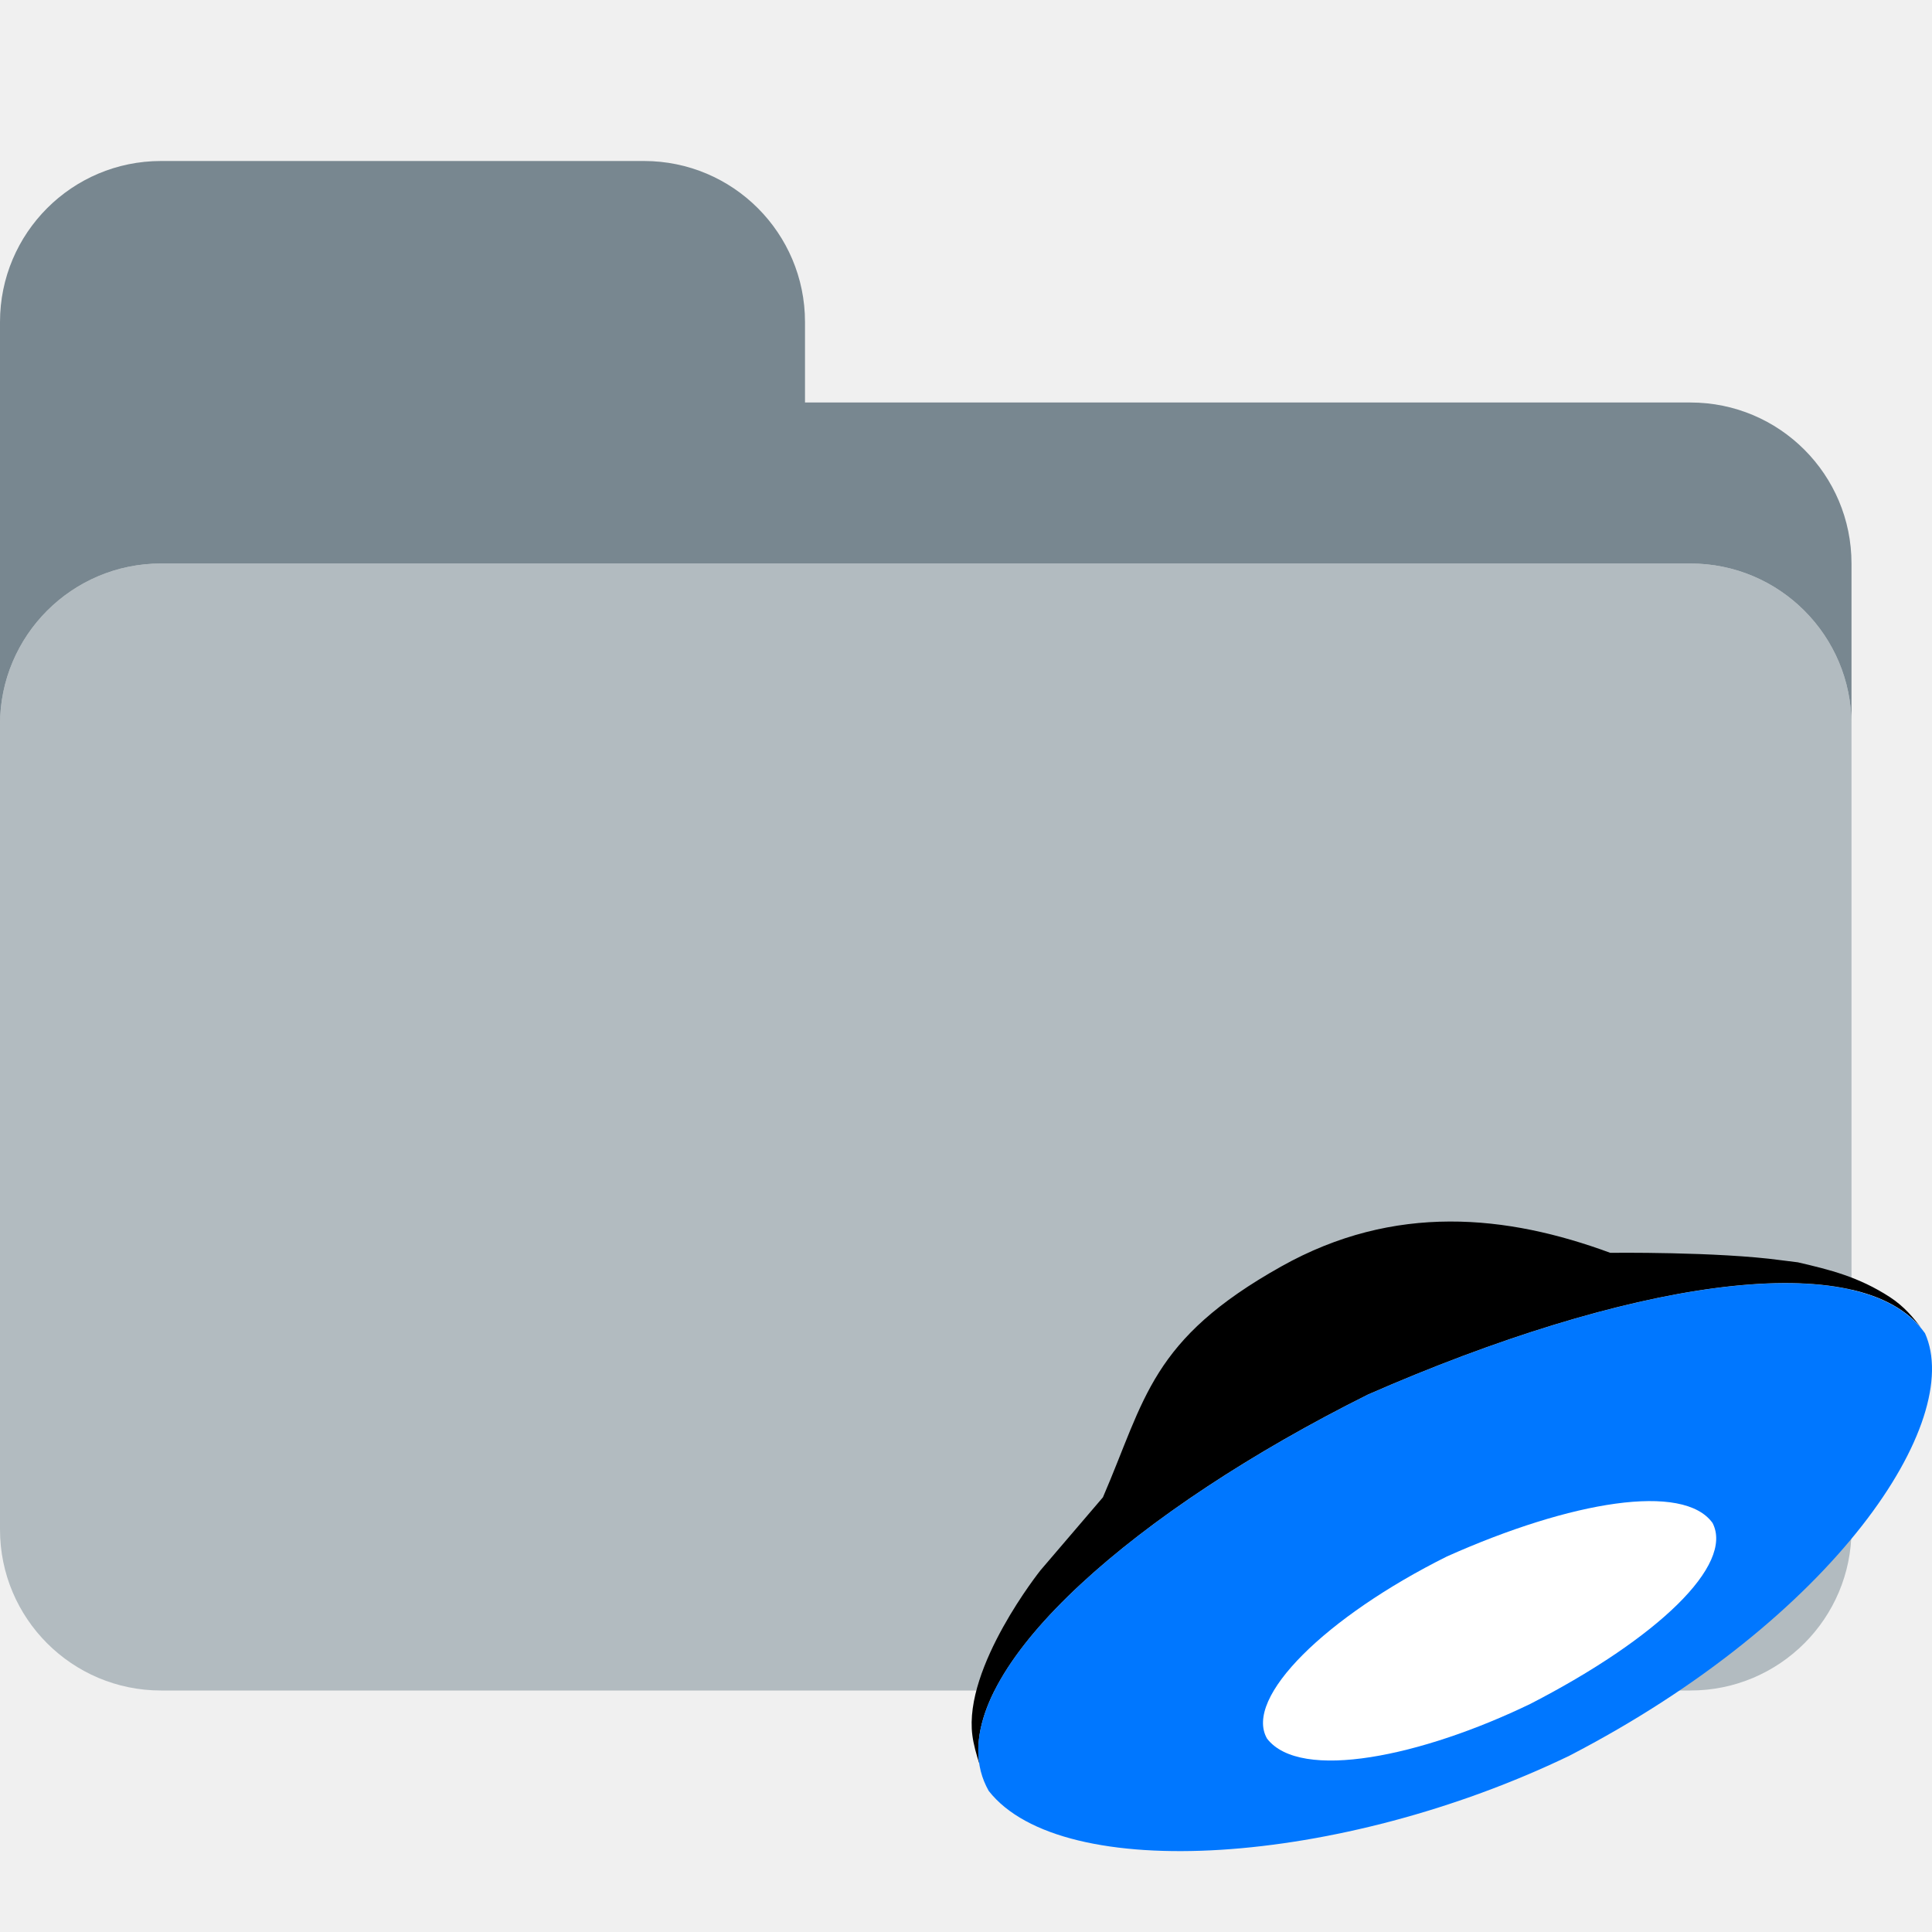
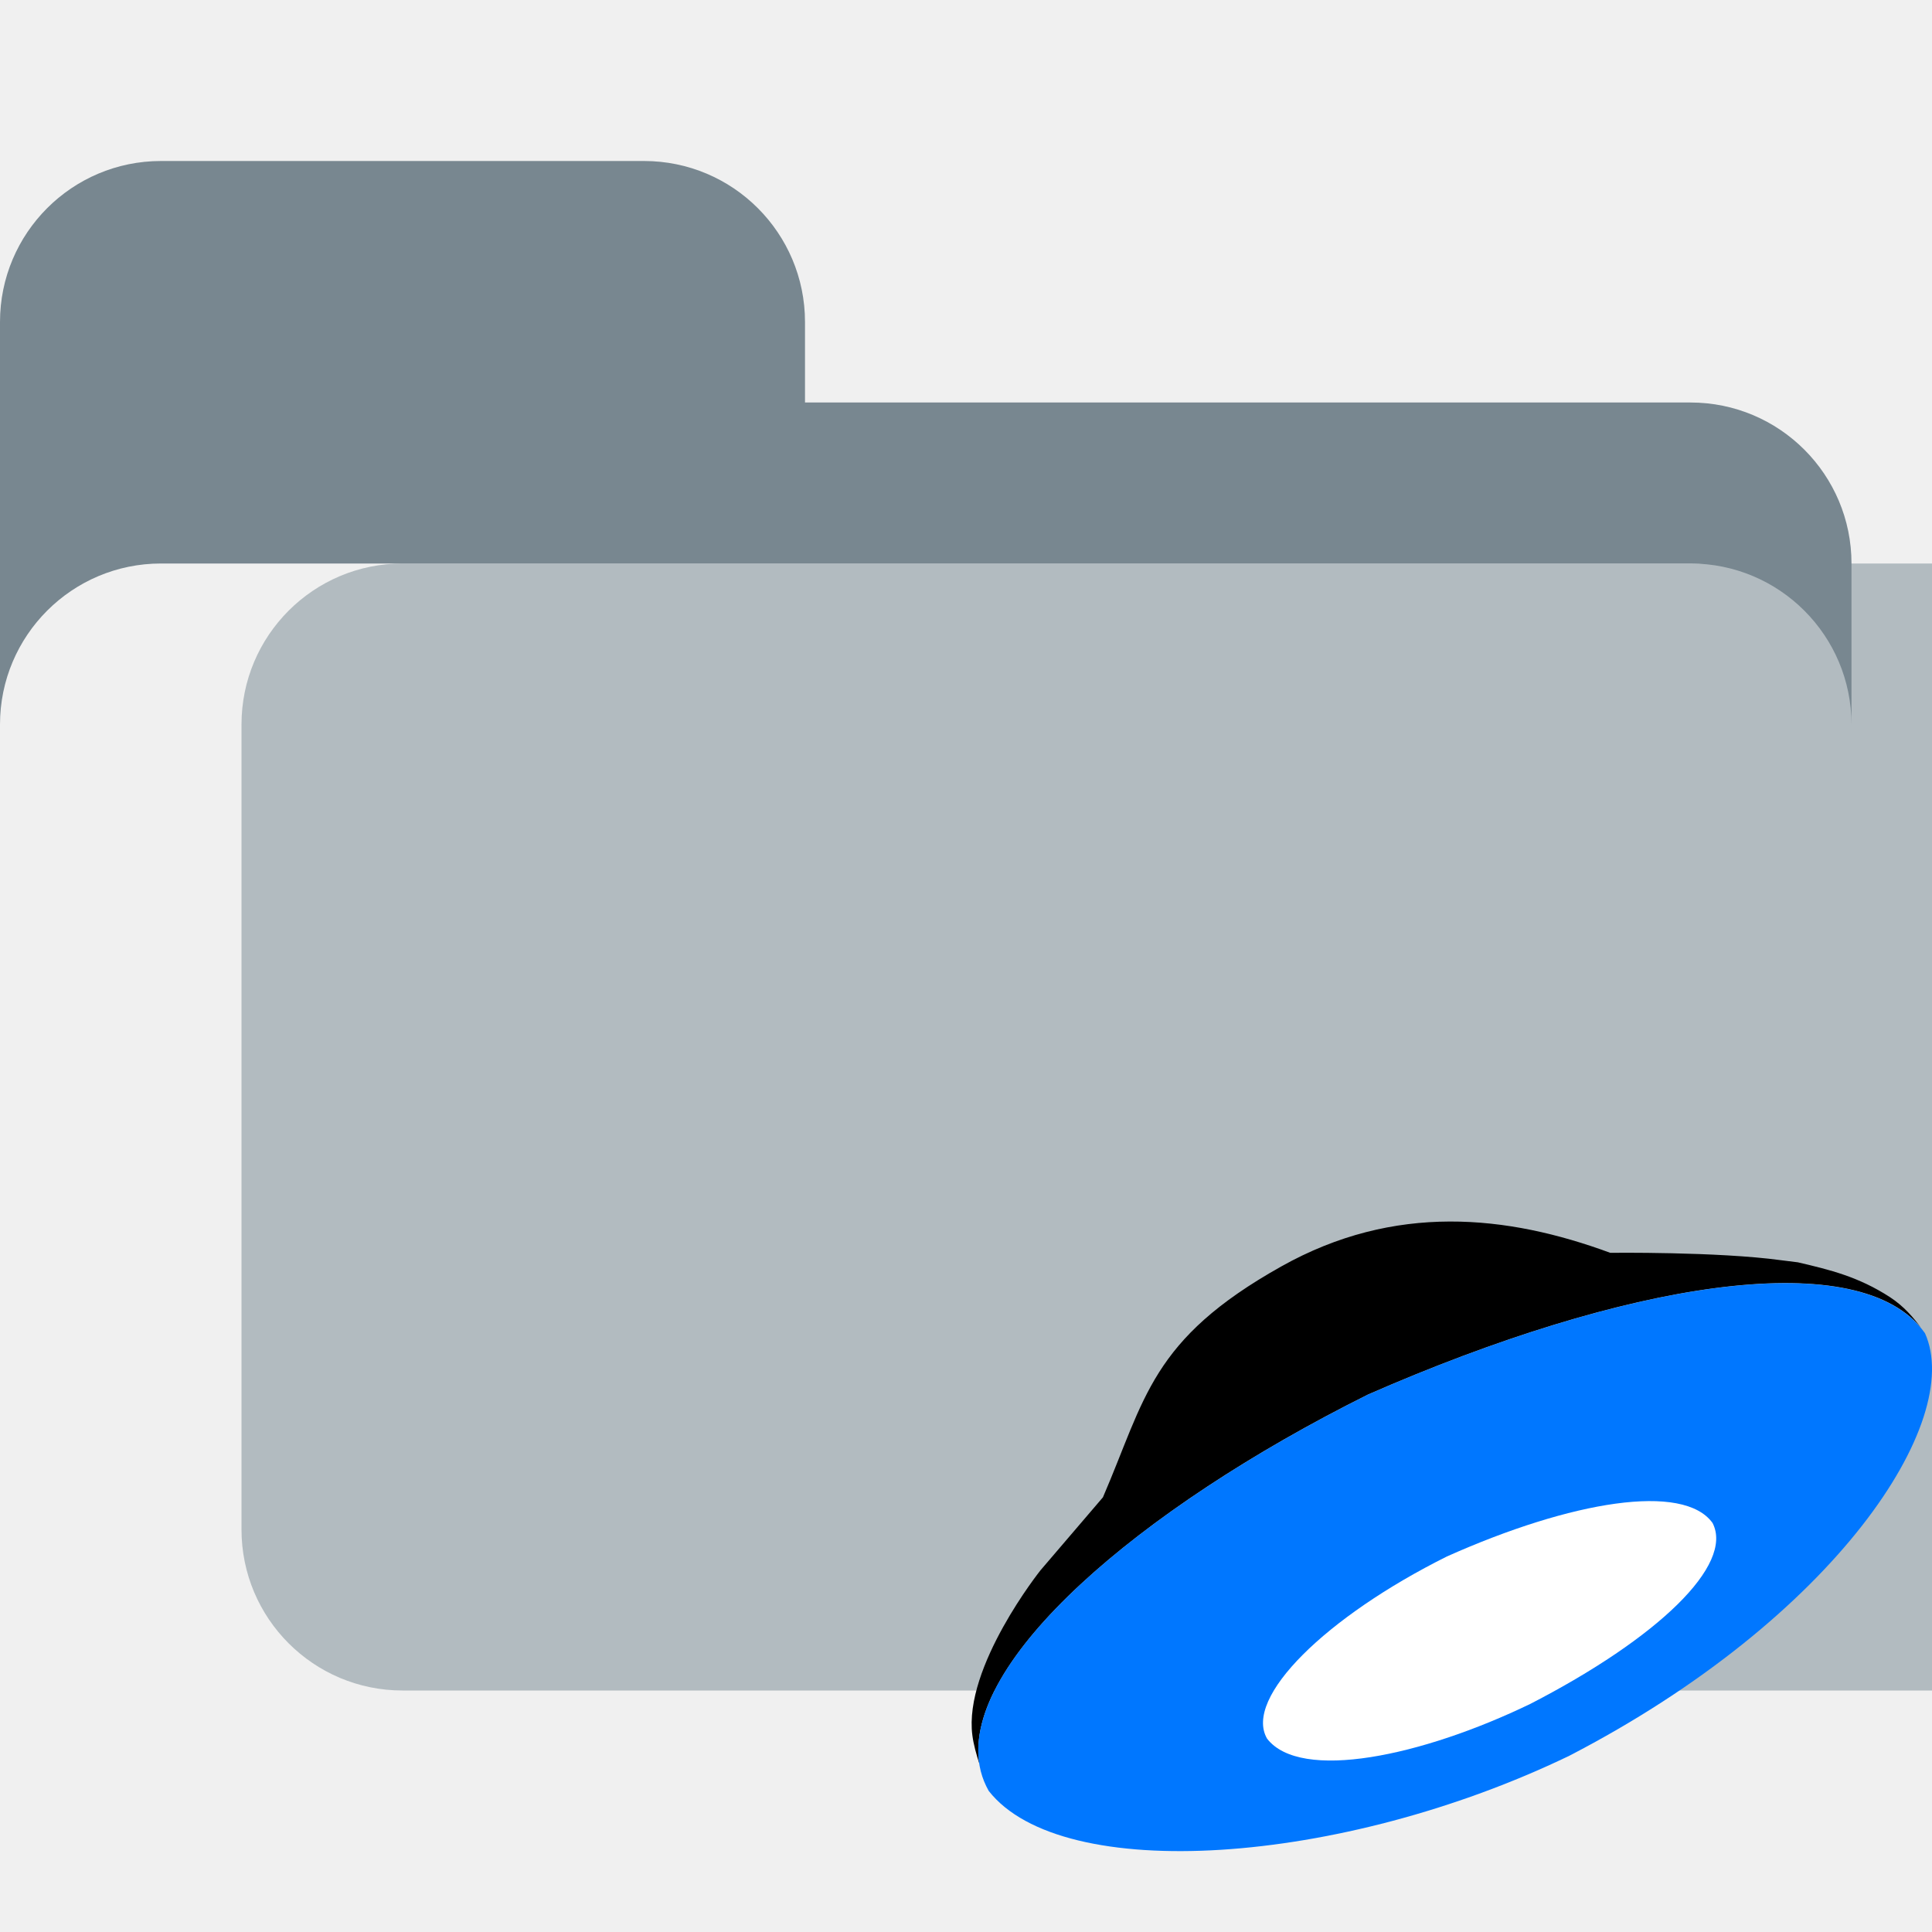
<svg xmlns="http://www.w3.org/2000/svg" width="24" height="24" viewBox="0 0 24 24" fill="none">
  <g clip-path="url(#clip0)">
-     <rect y="7" width="23" height="14" rx="2" fill="#B2BBC0" />
+     <rect x="3" y="7" width="23" height="14" rx="2" fill="#B2BBC0" />
    <path d="M2 2C0.895 2 0 2.896 0 4V9C0 7.896 0.895 7 2 7H21C22.105 7 23 7.896 23 9V7C23 5.896 22.105 5 21 5H10V4C10 2.896 9.105 2 8 2H2Z" fill="#788790" />
    <path d="M12.168 21.916C12.129 21.798 12.093 21.667 12.079 21.556C11.968 20.705 12.926 19.506 12.926 19.506L13.701 18.6C14.229 17.377 14.292 16.642 15.917 15.732C17.325 14.942 18.723 15.091 20.003 15.563C20.003 15.563 21.337 15.547 22.126 15.655C22.199 15.665 22.268 15.673 22.334 15.681C22.733 15.774 23.086 15.86 23.477 16.113C23.656 16.23 23.769 16.369 23.862 16.492C23.007 15.474 20.188 15.924 16.994 17.323C14.108 18.762 11.958 20.648 12.168 21.916Z" fill="black" />
    <path d="M23.913 16.562C24.404 17.657 22.806 20.096 19.494 21.811C16.654 23.18 13.193 23.411 12.282 22.247C11.573 20.995 13.845 18.895 16.992 17.325C20.255 15.895 23.127 15.457 23.913 16.562Z" fill="#0077FF" />
    <path d="M21.274 18.919C21.543 19.441 20.592 20.351 19.013 21.165C17.661 21.819 16.155 22.134 15.74 21.598C15.445 21.088 16.475 20.082 17.974 19.335C19.523 18.643 20.913 18.416 21.274 18.919Z" fill="white" />
  </g>
  <defs>
    <clipPath id="clip0">
      <rect width="24" height="24" fill="white" />
    </clipPath>
  </defs>
</svg>
